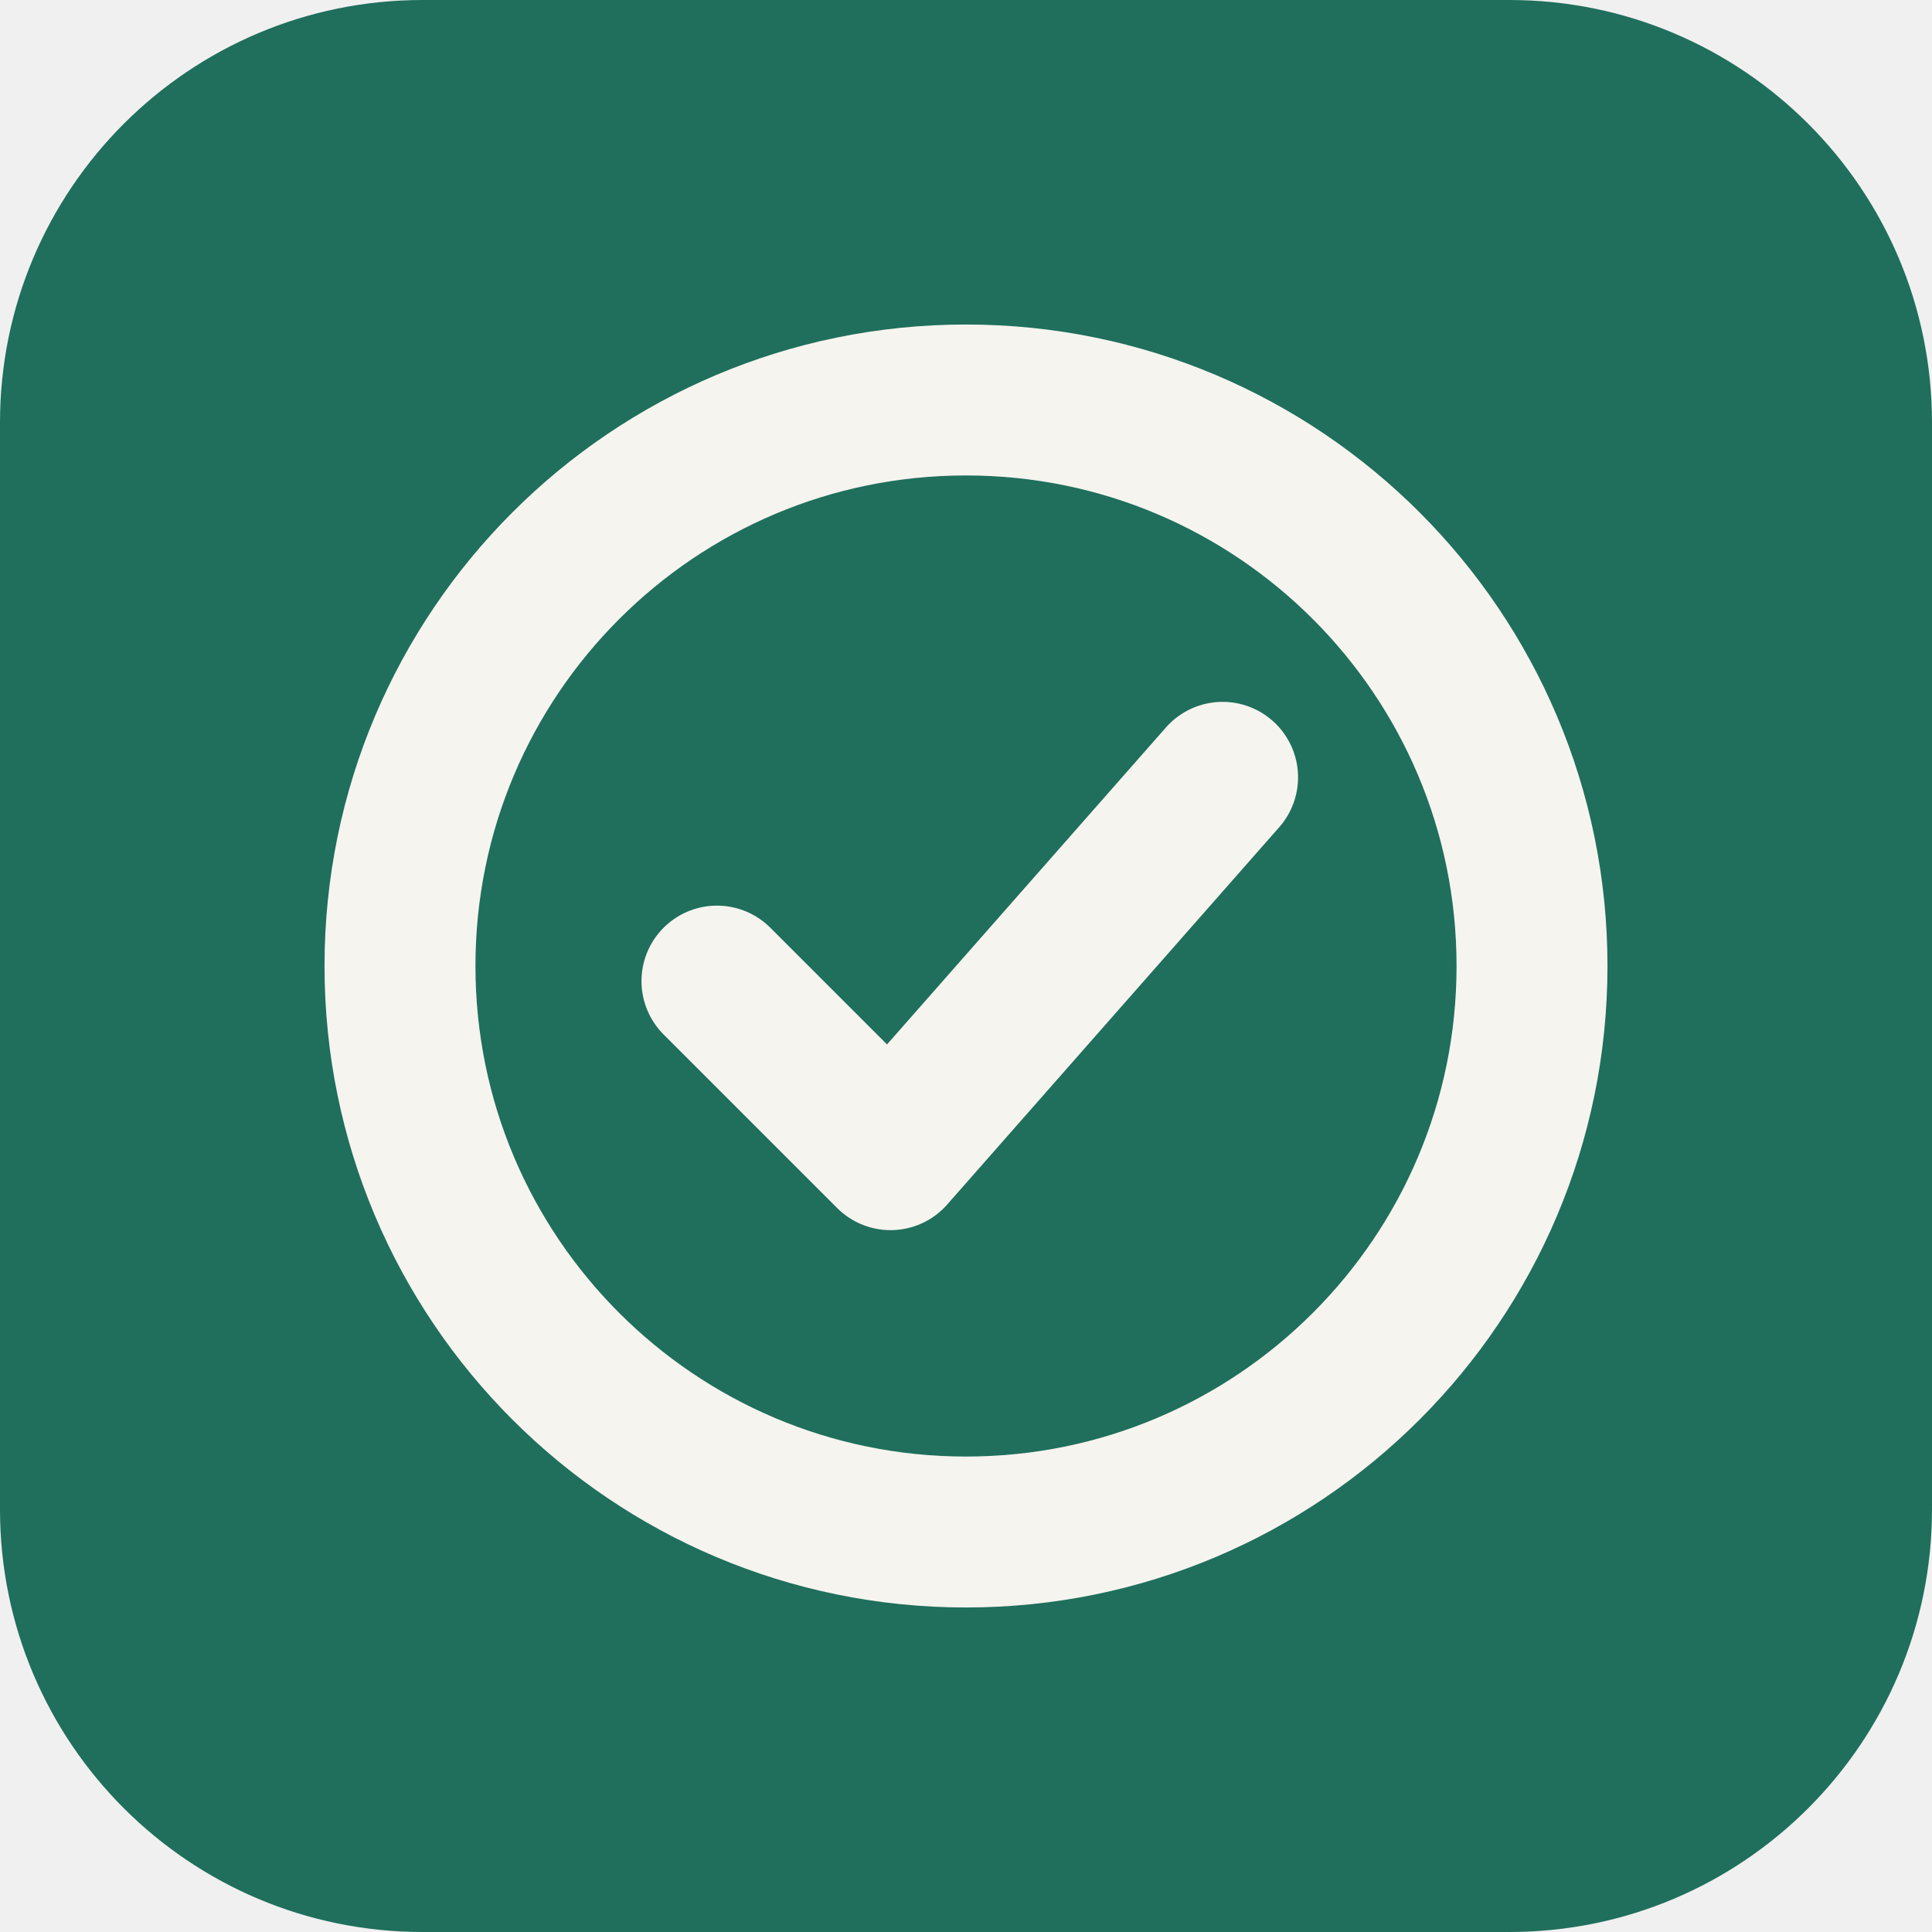
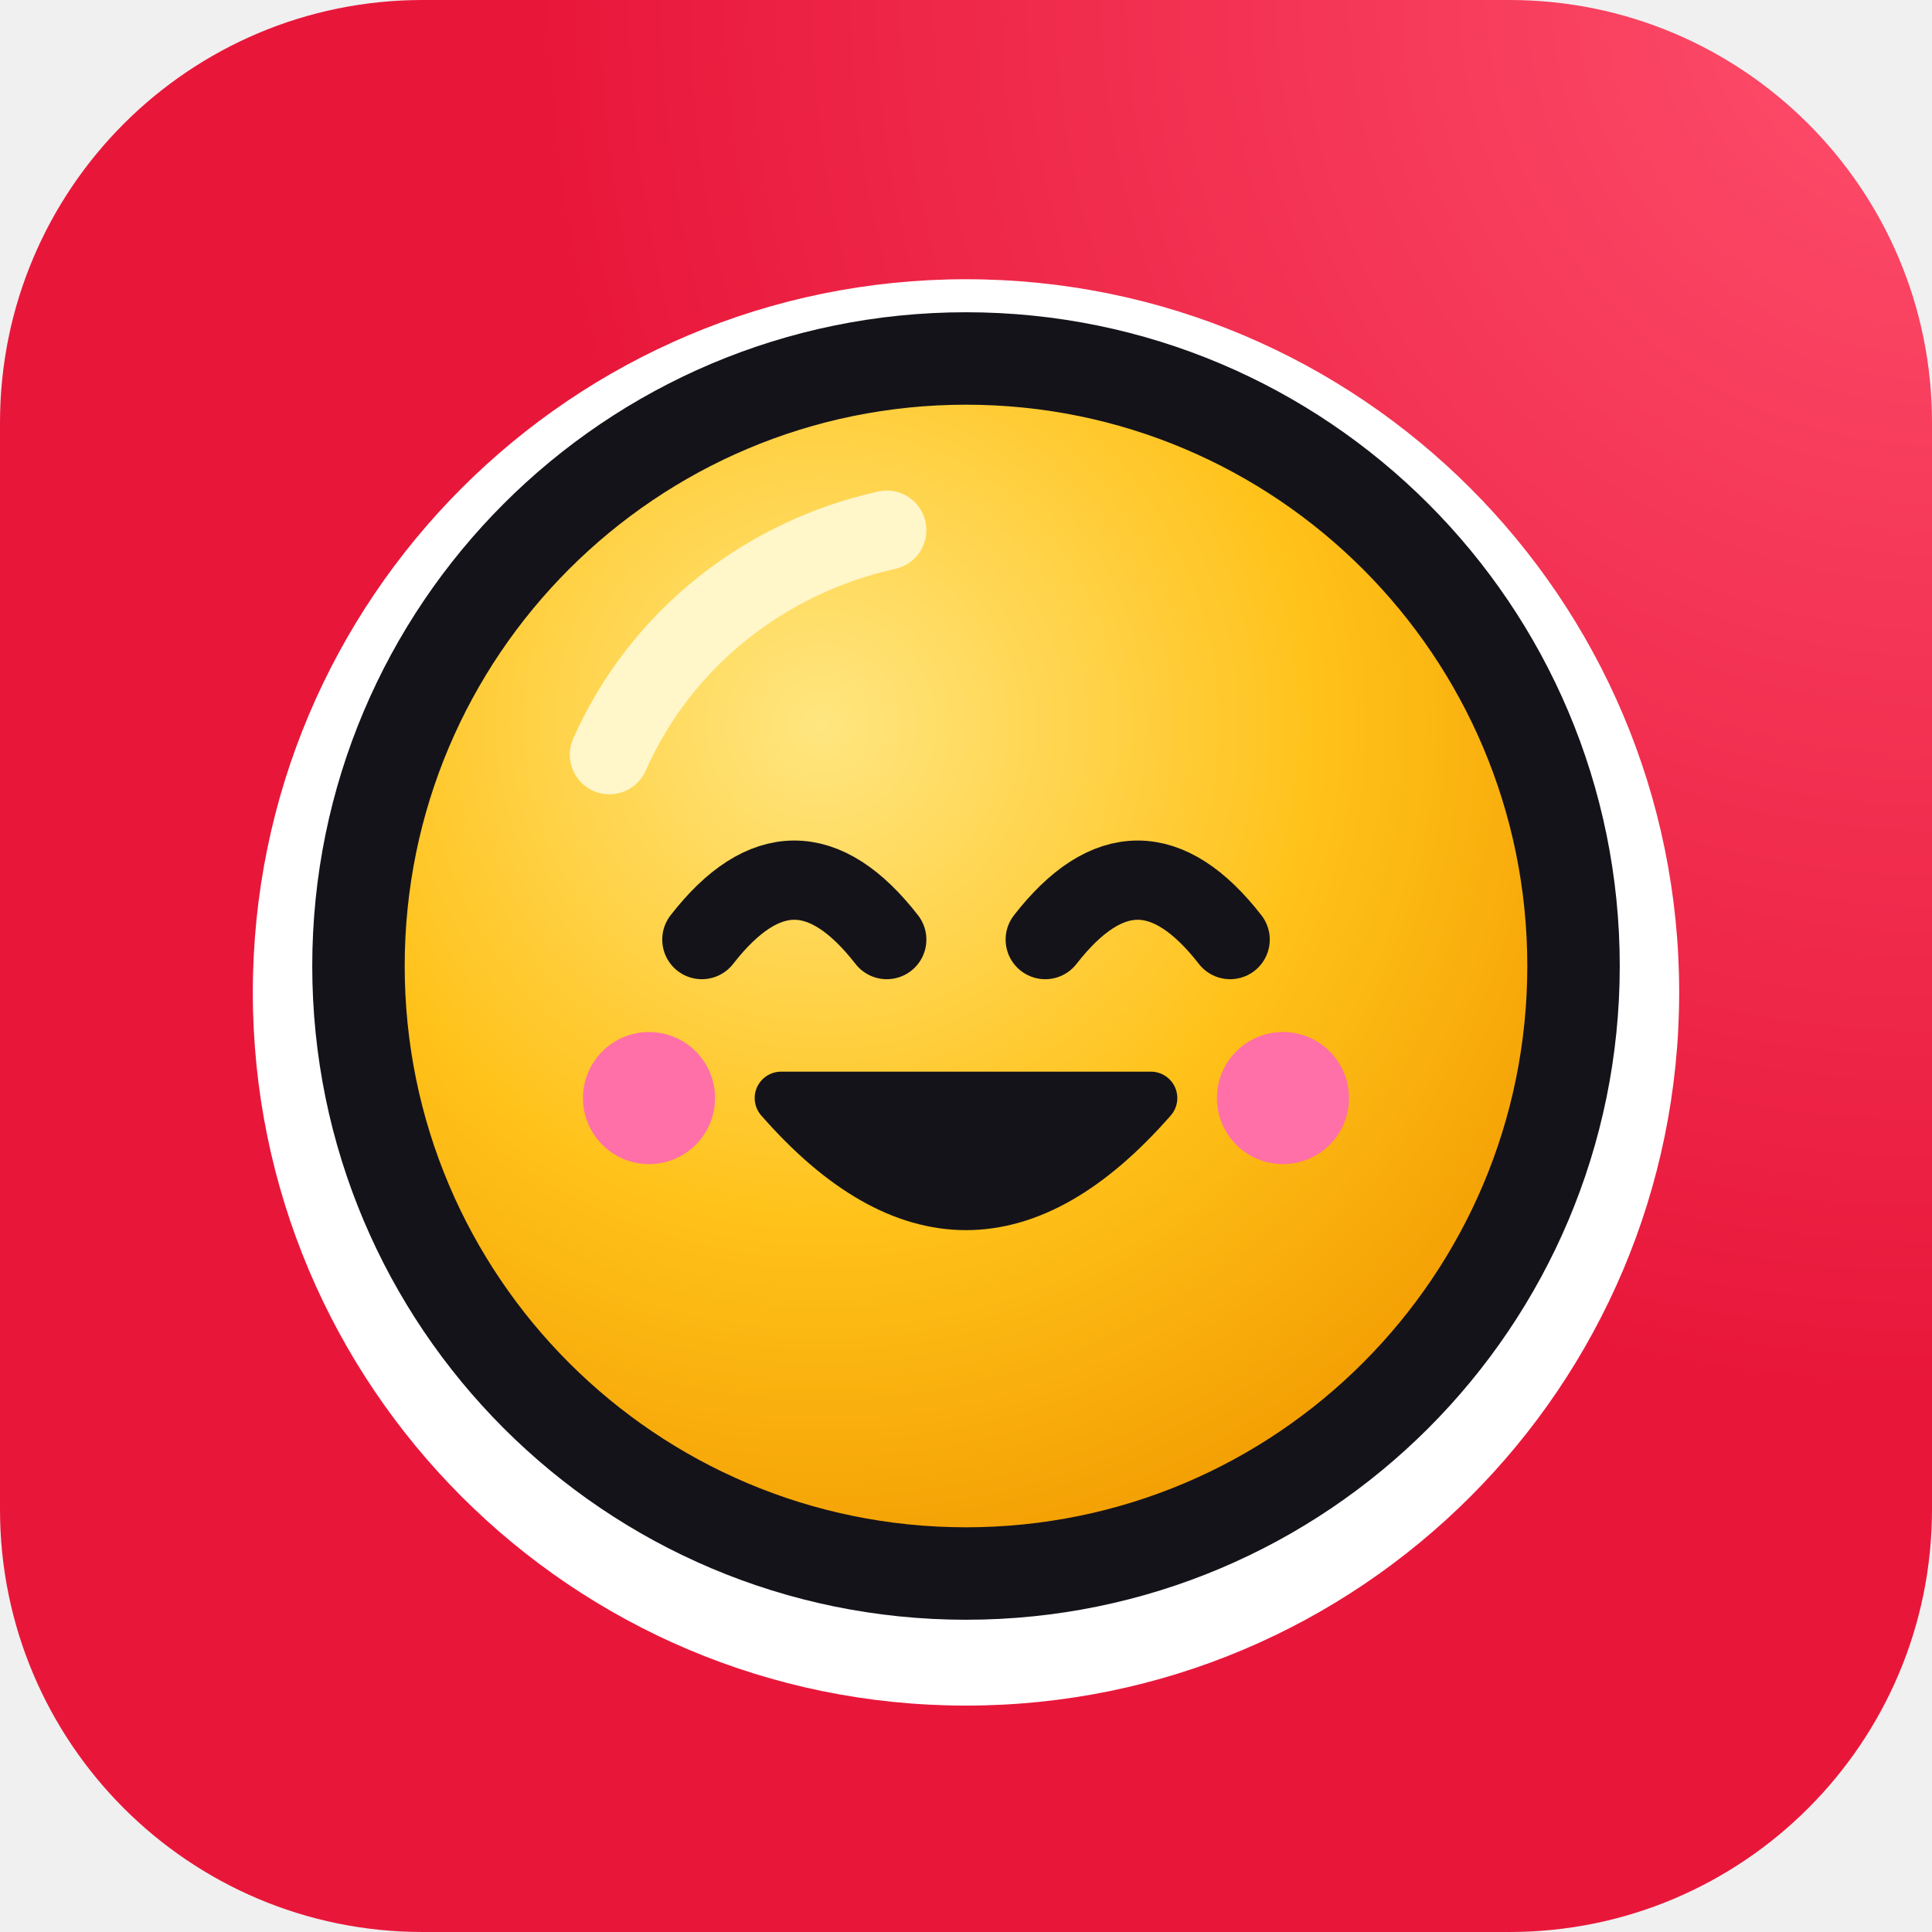
<svg xmlns="http://www.w3.org/2000/svg" viewBox="0 0 512 512">
-   <rect width="512" height="512" rx="112" fill="#1f6f5c" />
-   <circle cx="256" cy="256" r="150" fill="none" stroke="#f6f4ef" stroke-width="40" />
-   <path d="M190 260l46 46 88-100" fill="none" stroke="#f6f4ef" stroke-width="40" stroke-linecap="round" stroke-linejoin="round" />
+   <defs>
+     <radialGradient id="g" cx="38%" cy="30%" r="75%">
+       <stop offset="0" stop-color="#FFE680" />
+       <stop offset=".55" stop-color="#FFC21A" />
+       <stop offset="1" stop-color="#F29A00" />
+     </radialGradient>
+     <radialGradient id="bg" cx="100%" cy="0%" r="120%">
+       <stop offset="0" stop-color="#FF4F6D" />
+       <stop offset=".6" stop-color="#E8173A" />
+     </radialGradient>
+   </defs>
+   <rect width="512" height="512" rx="112" fill="url(#bg)" />
+   <g transform="translate(46 46) scale(3.5)">
+     <circle cx="60" cy="62" r="54" fill="#fff" />
+     <circle cx="60" cy="60" r="46" fill="url(#g)" stroke="#15131A" stroke-width="7" />
+     <path d="M33 44c4-9 12-15 21-17" fill="none" stroke="#FFF6C9" stroke-width="6" stroke-linecap="round" />
+     <g fill="none" stroke="#15131A" stroke-width="6" stroke-linecap="round">
+       <path d="M40 58q7-9 14 0" />
+       <path d="M66 58q7-9 14 0" />
+     </g>
+     <circle cx="36" cy="70" r="5" fill="#FF6FA8" />
+     <circle cx="84" cy="70" r="5" fill="#FF6FA8" />
+     <path d="M46 70q14 16 28 0z" fill="#15131A" stroke="#15131A" stroke-width="4" stroke-linejoin="round" />
+   </g>
</svg>
